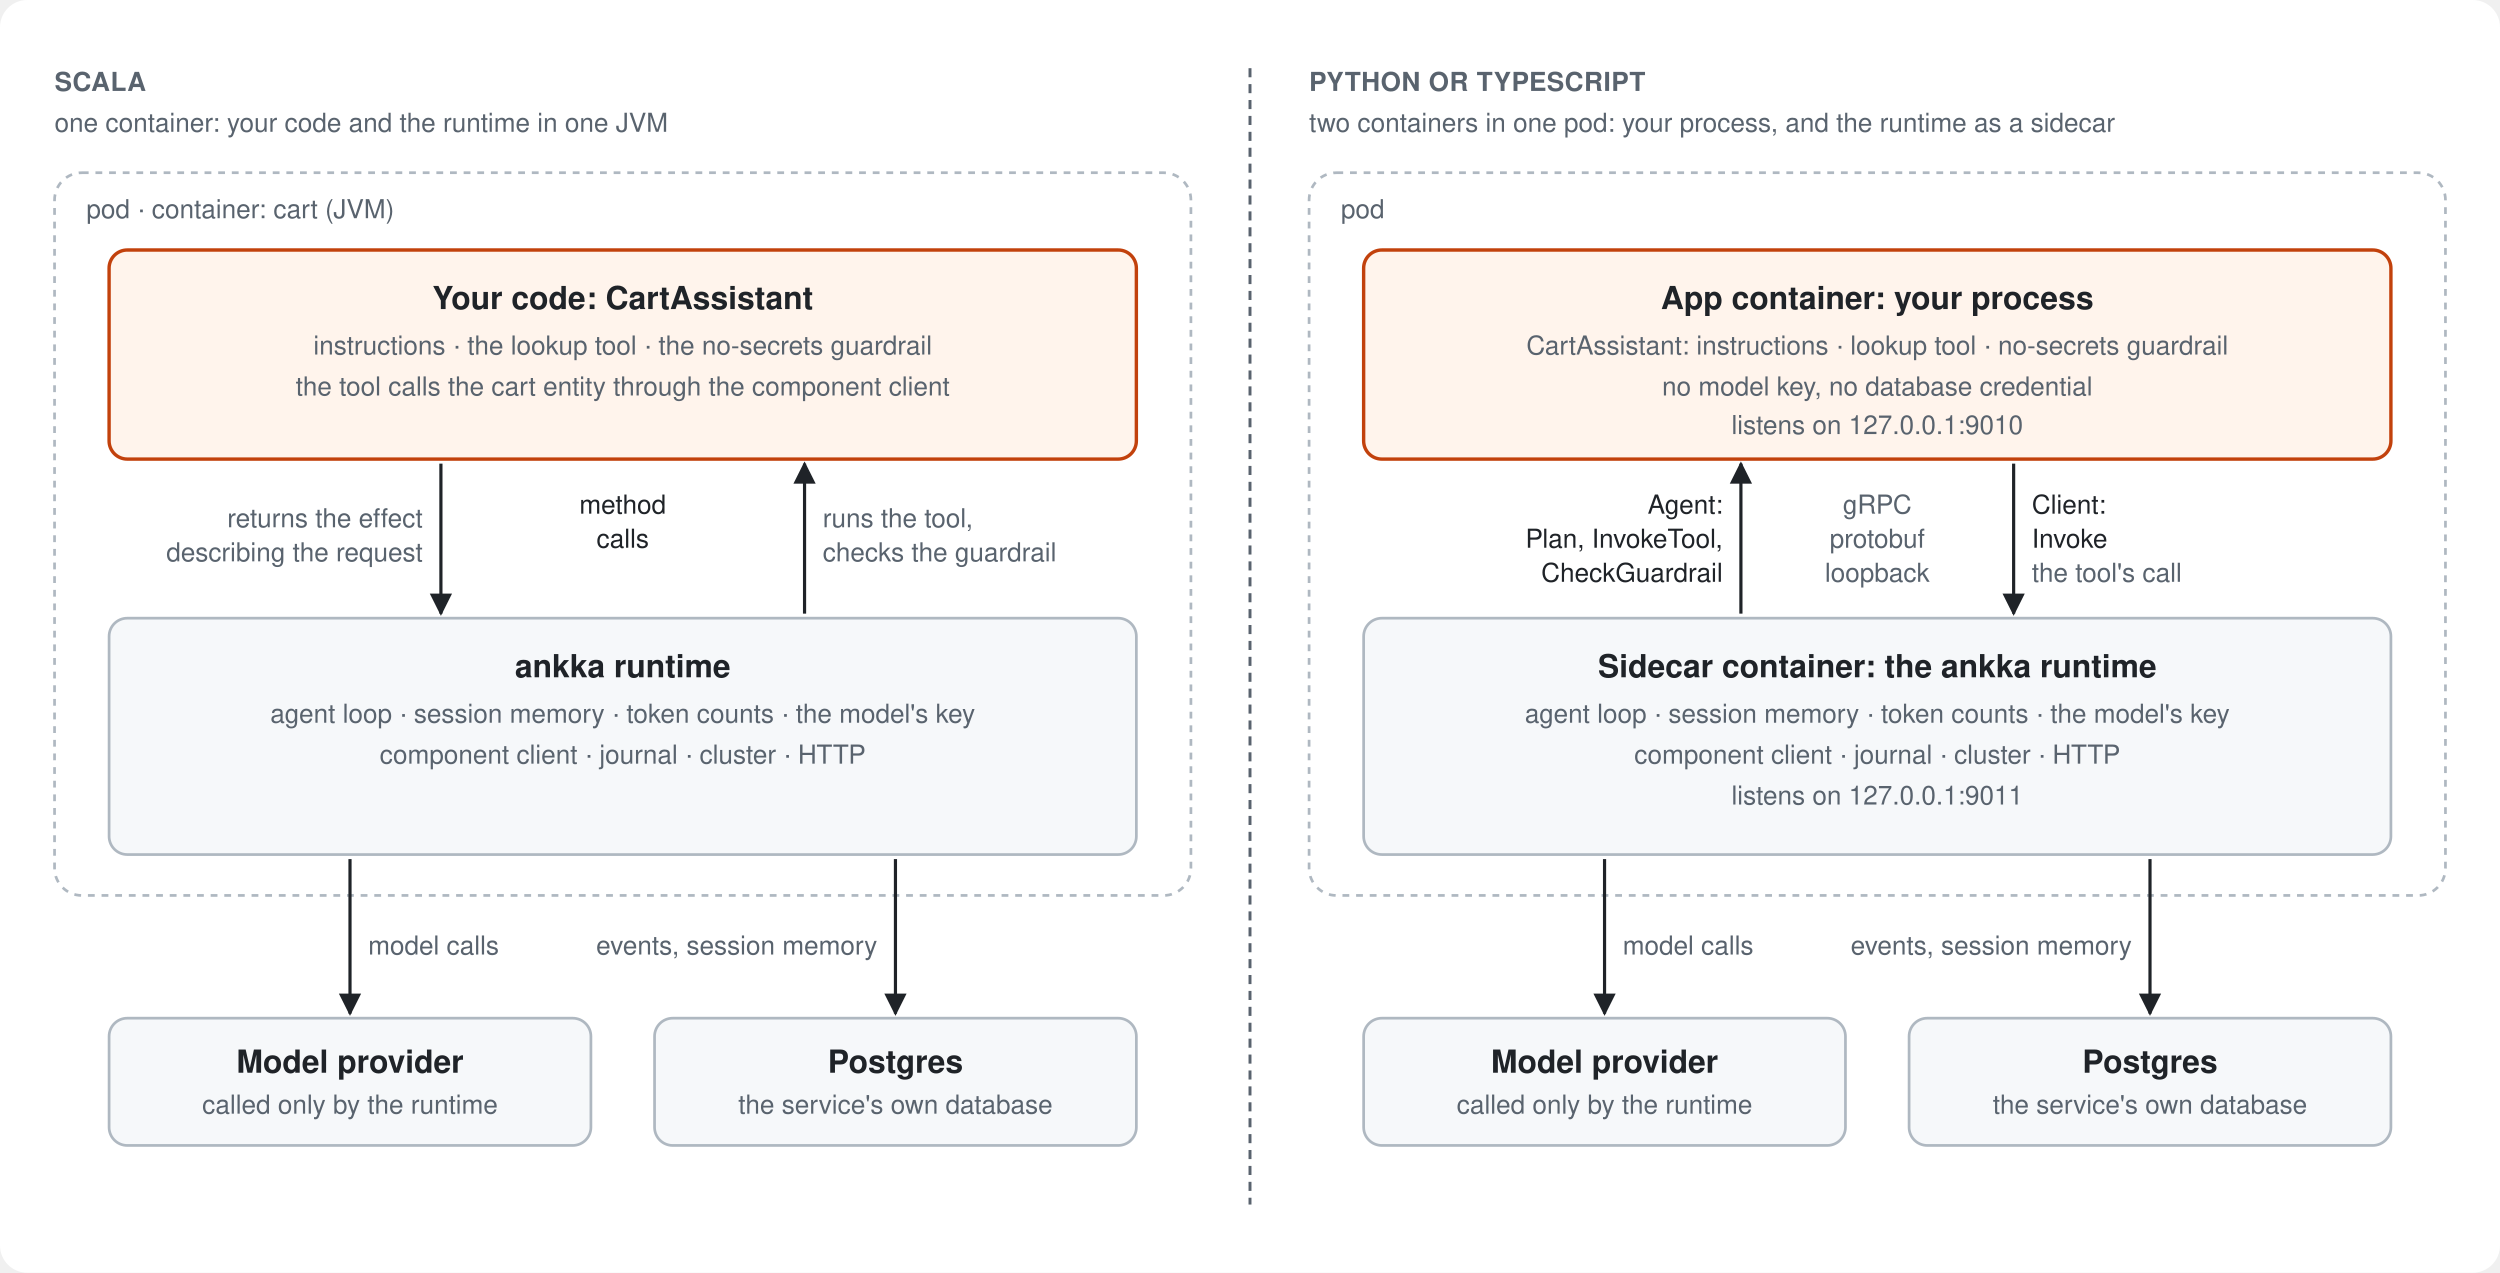
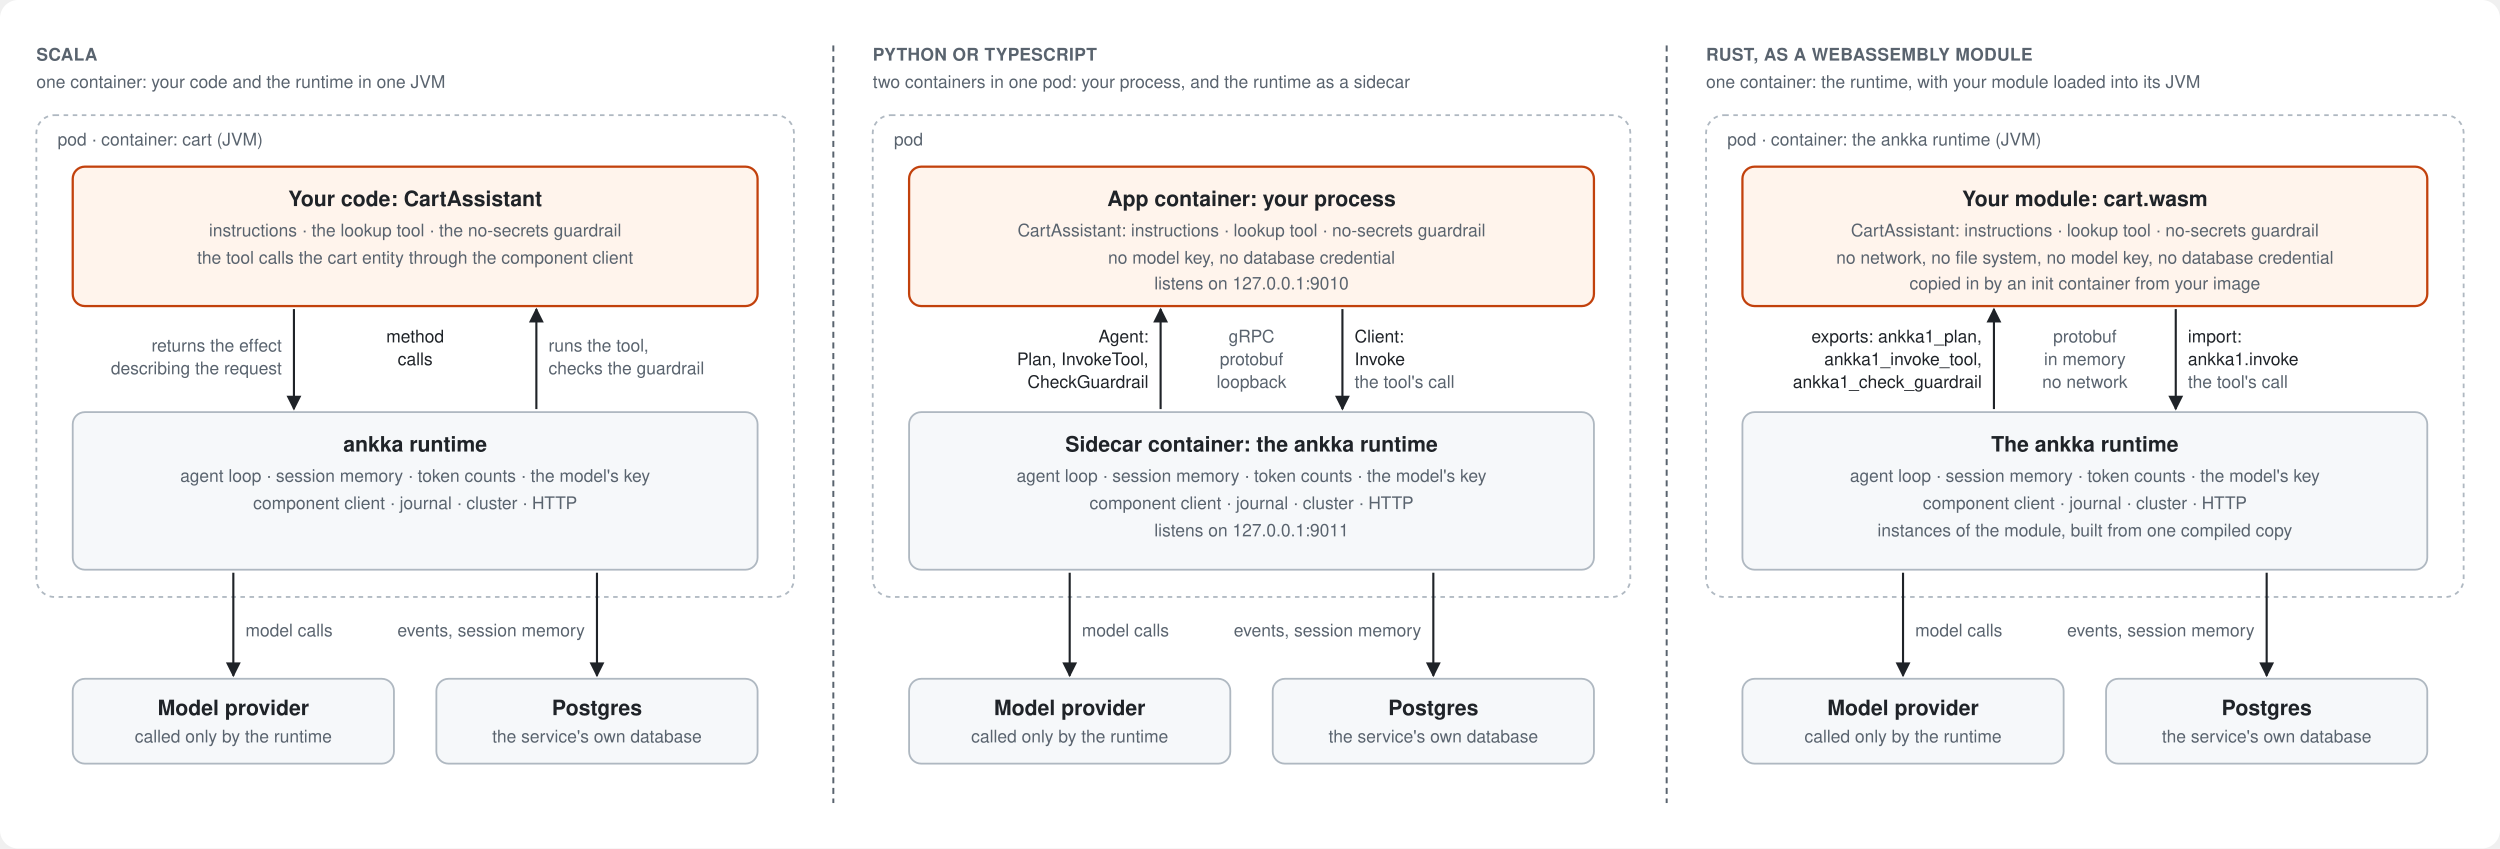
- <svg xmlns="http://www.w3.org/2000/svg" viewBox="0 0 1100 560" role="img" font-family="system-ui, -apple-system, 'Segoe UI', Helvetica, Arial, sans-serif" aria-labelledby="title desc">
+ <svg xmlns="http://www.w3.org/2000/svg" viewBox="0 0 1650 560" role="img" font-family="system-ui, -apple-system, 'Segoe UI', Helvetica, Arial, sans-serif" aria-labelledby="title desc">
  <style>
    .bg { fill: #ffffff; }
    .ink { fill: #1f2328; }
    .muted { fill: #59636e; }
    .accent-text { fill: #c2410c; }
    .box { fill: #f6f8fa; stroke: #afb8c1; stroke-width: 1.2; }
    .hot { fill: #fff4ec; stroke: #c2410c; stroke-width: 1.5; }
    .cluster { fill: none; stroke: #59636e; stroke-width: 1.5; }
    .ns { fill: none; stroke: #8c959f; stroke-width: 1.2; stroke-dasharray: 5 4; }
    .deploy { fill: none; stroke: #afb8c1; stroke-width: 1.2; stroke-dasharray: 3 3; }
    .line { stroke: #1f2328; stroke-width: 1.4; fill: none; }
    .dash { stroke: #59636e; stroke-width: 1.3; fill: none; stroke-dasharray: 4 3; }
    .head { fill: #1f2328; }
    .headmuted { fill: #59636e; }
    text { font-size: 13px; }
    .title { font-size: 14px; font-weight: 600; }
    .small { font-size: 11.5px; }
    .label { font-size: 11.5px; font-weight: 600; letter-spacing: 0.02em; }
    @media (prefers-color-scheme: dark) {
      .bg { fill: #0d1117; }
      .ink { fill: #e6edf3; }
      .muted { fill: #9198a1; }
      .accent-text { fill: #ff9a5c; }
      .box { fill: #161b22; stroke: #3d444d; }
      .hot { fill: #2a1a10; stroke: #ff8a4c; }
      .cluster { stroke: #9198a1; }
      .ns { stroke: #656c76; }
      .deploy { stroke: #3d444d; }
      .line { stroke: #e6edf3; }
      .dash { stroke: #9198a1; }
      .head { fill: #e6edf3; }
      .headmuted { fill: #9198a1; }
    }
  </style>
  <defs>
    <marker id="a" viewBox="0 0 10 10" refX="9" refY="5" markerWidth="7" markerHeight="7" orient="auto-start-reverse">
      <path d="M0,0 L10,5 L0,10 z" class="head" />
    </marker>
    <marker id="m" viewBox="0 0 10 10" refX="9" refY="5" markerWidth="7" markerHeight="7" orient="auto-start-reverse">
      <path d="M0,0 L10,5 L0,10 z" class="headmuted" />
    </marker>
  </defs>
-   <rect class="bg" x="0" y="0" width="1100" height="560" rx="12" />
+   <rect class="bg" x="0" y="0" width="1650" height="560" rx="12" />
  <text class="label muted" x="24" y="40" text-anchor="start">SCALA</text>
  <text class="small muted" x="24" y="58" text-anchor="start">one container: your code and the runtime in one JVM</text>
  <rect class="deploy" x="24" y="76" width="500" height="318" rx="12" />
  <text class="small muted" x="38" y="96" text-anchor="start">pod · container: cart (JVM)</text>
  <rect class="hot" x="48" y="110" width="452" height="92" rx="8" />
  <text class="title ink" x="274" y="136" text-anchor="middle">Your code: CartAssistant</text>
  <text class="small muted" x="274" y="156" text-anchor="middle">instructions · the lookup tool · the no-secrets guardrail</text>
  <text class="small muted" x="274" y="174" text-anchor="middle">the tool calls the cart entity through the component client</text>
  <rect class="box" x="48" y="272" width="452" height="104" rx="8" />
  <text class="title ink" x="274" y="298" text-anchor="middle">ankka runtime</text>
  <text class="small muted" x="274" y="318" text-anchor="middle">agent loop · session memory · token counts · the model's key</text>
  <text class="small muted" x="274" y="336" text-anchor="middle">component client · journal · cluster · HTTP</text>
  <path class="line" d="M 194 204 L 194 270" marker-end="url(#a)" />
  <path class="line" d="M 354 270 L 354 204" marker-end="url(#a)" />
  <text class="small muted" x="186" y="232" text-anchor="end">returns the effect</text>
  <text class="small muted" x="186" y="247" text-anchor="end">describing the request</text>
  <text class="small muted" x="362" y="232" text-anchor="start">runs the tool,</text>
  <text class="small muted" x="362" y="247" text-anchor="start">checks the guardrail</text>
  <text class="small ink" x="274" y="226" text-anchor="middle">method</text>
  <text class="small ink" x="274" y="241" text-anchor="middle">calls</text>
  <text class="label muted" x="576" y="40" text-anchor="start">PYTHON OR TYPESCRIPT</text>
  <text class="small muted" x="576" y="58" text-anchor="start">two containers in one pod: your process, and the runtime as a sidecar</text>
  <rect class="deploy" x="576" y="76" width="500" height="318" rx="12" />
  <text class="small muted" x="590" y="96" text-anchor="start">pod</text>
  <rect class="hot" x="600" y="110" width="452" height="92" rx="8" />
  <text class="title ink" x="826" y="136" text-anchor="middle">App container: your process</text>
  <text class="small muted" x="826" y="156" text-anchor="middle">CartAssistant: instructions · lookup tool · no-secrets guardrail</text>
  <text class="small muted" x="826" y="174" text-anchor="middle">no model key, no database credential</text>
  <text class="small muted" x="826" y="191" text-anchor="middle">listens on 127.0.0.1:9010</text>
  <rect class="box" x="600" y="272" width="452" height="104" rx="8" />
  <text class="title ink" x="826" y="298" text-anchor="middle">Sidecar container: the ankka runtime</text>
  <text class="small muted" x="826" y="318" text-anchor="middle">agent loop · session memory · token counts · the model's key</text>
  <text class="small muted" x="826" y="336" text-anchor="middle">component client · journal · cluster · HTTP</text>
  <text class="small muted" x="826" y="354" text-anchor="middle">listens on 127.0.0.1:9011</text>
  <path class="line" d="M 766 270 L 766 204" marker-end="url(#a)" />
  <path class="line" d="M 886 204 L 886 270" marker-end="url(#a)" />
  <text class="small ink" x="758" y="226" text-anchor="end">Agent:</text>
  <text class="small ink" x="758" y="241" text-anchor="end">Plan, InvokeTool,</text>
  <text class="small ink" x="758" y="256" text-anchor="end">CheckGuardrail</text>
  <text class="small ink" x="894" y="226" text-anchor="start">Client:</text>
  <text class="small ink" x="894" y="241" text-anchor="start">Invoke</text>
  <text class="small muted" x="894" y="256" text-anchor="start">the tool's call</text>
  <text class="small muted" x="826" y="226" text-anchor="middle">gRPC</text>
  <text class="small muted" x="826" y="241" text-anchor="middle">protobuf</text>
  <text class="small muted" x="826" y="256" text-anchor="middle">loopback</text>
  <line class="dash" x1="550" y1="30" x2="550" y2="530" />
  <rect class="box" x="48" y="448" width="212" height="56" rx="8" />
  <text class="title ink" x="154" y="472" text-anchor="middle">Model provider</text>
  <text class="small muted" x="154" y="490" text-anchor="middle">called only by the runtime</text>
  <rect class="box" x="288" y="448" width="212" height="56" rx="8" />
  <text class="title ink" x="394" y="472" text-anchor="middle">Postgres</text>
  <text class="small muted" x="394" y="490" text-anchor="middle">the service's own database</text>
  <path class="line" d="M 154 378 L 154 446" marker-end="url(#a)" />
  <path class="line" d="M 394 378 L 394 446" marker-end="url(#a)" />
  <text class="small muted" x="162" y="420" text-anchor="start">model calls</text>
  <text class="small muted" x="386" y="420" text-anchor="end">events, session memory</text>
  <rect class="box" x="600" y="448" width="212" height="56" rx="8" />
  <text class="title ink" x="706" y="472" text-anchor="middle">Model provider</text>
  <text class="small muted" x="706" y="490" text-anchor="middle">called only by the runtime</text>
  <rect class="box" x="840" y="448" width="212" height="56" rx="8" />
  <text class="title ink" x="946" y="472" text-anchor="middle">Postgres</text>
  <text class="small muted" x="946" y="490" text-anchor="middle">the service's own database</text>
  <path class="line" d="M 706 378 L 706 446" marker-end="url(#a)" />
  <path class="line" d="M 946 378 L 946 446" marker-end="url(#a)" />
  <text class="small muted" x="714" y="420" text-anchor="start">model calls</text>
  <text class="small muted" x="938" y="420" text-anchor="end">events, session memory</text>
+   <line class="dash" x1="1100" y1="30" x2="1100" y2="530" />
+   <text class="label muted" x="1126" y="40" text-anchor="start">RUST, AS A WEBASSEMBLY MODULE</text>
+   <text class="small muted" x="1126" y="58" text-anchor="start">one container: the runtime, with your module loaded into its JVM</text>
+   <rect class="deploy" x="1126" y="76" width="500" height="318" rx="12" />
+   <text class="small muted" x="1140" y="96" text-anchor="start">pod · container: the ankka runtime (JVM)</text>
+   <rect class="hot" x="1150" y="110" width="452" height="92" rx="8" />
+   <text class="title ink" x="1376" y="136" text-anchor="middle">Your module: cart.wasm</text>
+   <text class="small muted" x="1376" y="156" text-anchor="middle">CartAssistant: instructions · lookup tool · no-secrets guardrail</text>
+   <text class="small muted" x="1376" y="174" text-anchor="middle">no network, no file system, no model key, no database credential</text>
+   <text class="small muted" x="1376" y="191" text-anchor="middle">copied in by an init container from your image</text>
+   <rect class="box" x="1150" y="272" width="452" height="104" rx="8" />
+   <text class="title ink" x="1376" y="298" text-anchor="middle">The ankka runtime</text>
+   <text class="small muted" x="1376" y="318" text-anchor="middle">agent loop · session memory · token counts · the model's key</text>
+   <text class="small muted" x="1376" y="336" text-anchor="middle">component client · journal · cluster · HTTP</text>
+   <text class="small muted" x="1376" y="354" text-anchor="middle">instances of the module, built from one compiled copy</text>
+   <path class="line" d="M 1316 270 L 1316 204" marker-end="url(#a)" />
+   <path class="line" d="M 1436 204 L 1436 270" marker-end="url(#a)" />
+   <text class="small ink" x="1308" y="226" text-anchor="end">exports: ankka1_plan,</text>
+   <text class="small ink" x="1308" y="241" text-anchor="end">ankka1_invoke_tool,</text>
+   <text class="small ink" x="1308" y="256" text-anchor="end">ankka1_check_guardrail</text>
+   <text class="small ink" x="1444" y="226" text-anchor="start">import:</text>
+   <text class="small ink" x="1444" y="241" text-anchor="start">ankka1.invoke</text>
+   <text class="small muted" x="1444" y="256" text-anchor="start">the tool's call</text>
+   <text class="small muted" x="1376" y="226" text-anchor="middle">protobuf</text>
+   <text class="small muted" x="1376" y="241" text-anchor="middle">in memory</text>
+   <text class="small muted" x="1376" y="256" text-anchor="middle">no network</text>
+   <rect class="box" x="1150" y="448" width="212" height="56" rx="8" />
+   <text class="title ink" x="1256" y="472" text-anchor="middle">Model provider</text>
+   <text class="small muted" x="1256" y="490" text-anchor="middle">called only by the runtime</text>
+   <rect class="box" x="1390" y="448" width="212" height="56" rx="8" />
+   <text class="title ink" x="1496" y="472" text-anchor="middle">Postgres</text>
+   <text class="small muted" x="1496" y="490" text-anchor="middle">the service's own database</text>
+   <path class="line" d="M 1256 378 L 1256 446" marker-end="url(#a)" />
+   <path class="line" d="M 1496 378 L 1496 446" marker-end="url(#a)" />
+   <text class="small muted" x="1264" y="420" text-anchor="start">model calls</text>
+   <text class="small muted" x="1488" y="420" text-anchor="end">events, session memory</text>
</svg>
